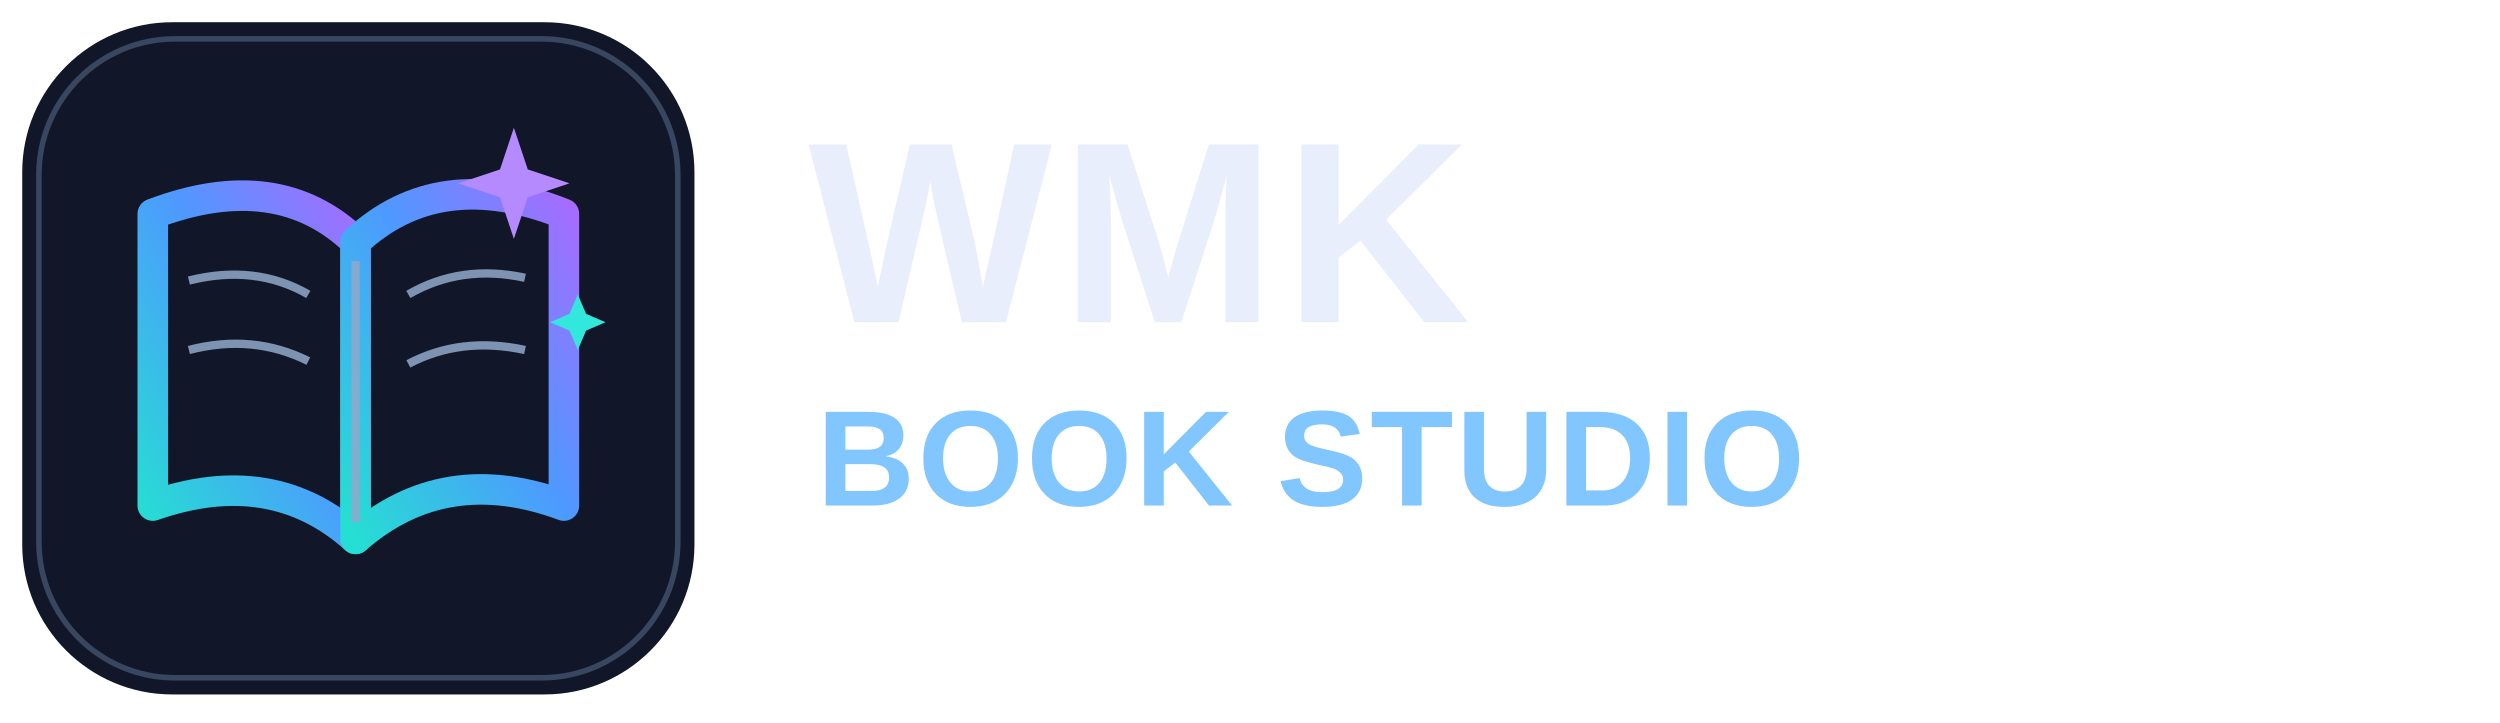
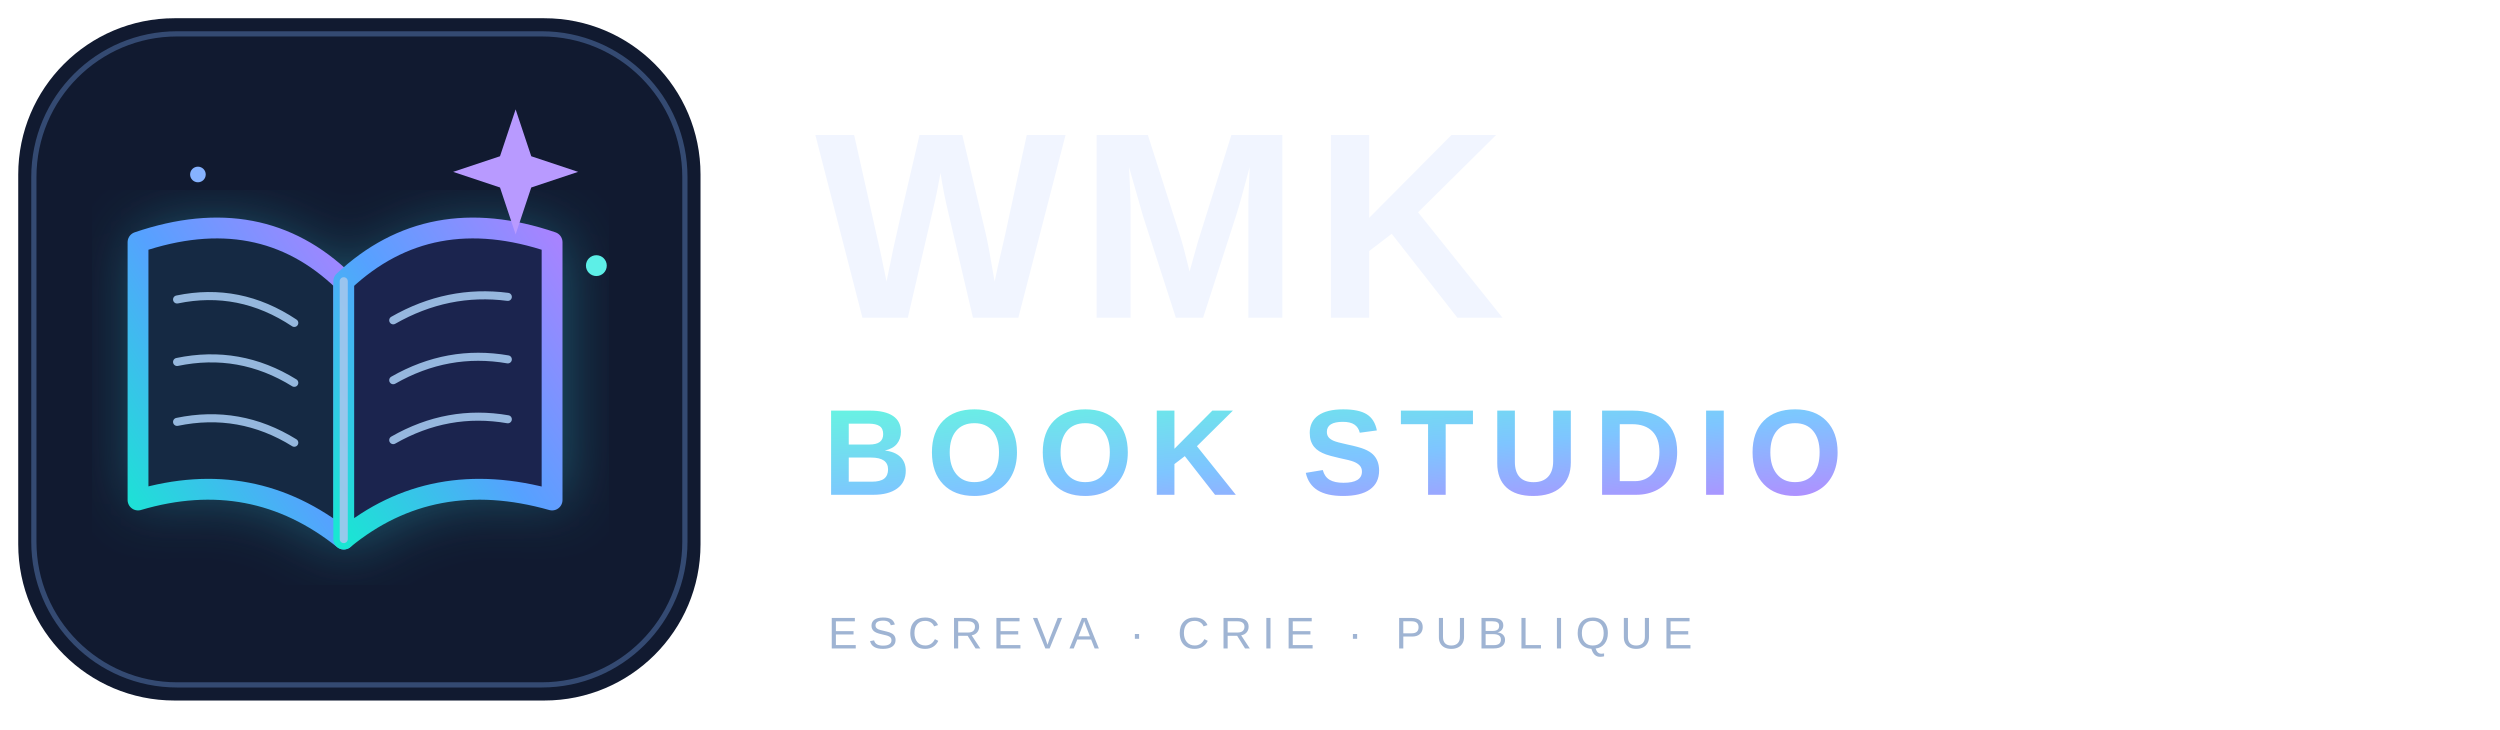
- <svg xmlns="http://www.w3.org/2000/svg" viewBox="0 0 900 260" role="img" aria-labelledby="title desc">
+ <svg xmlns="http://www.w3.org/2000/svg" viewBox="0 0 960 280" role="img" aria-labelledby="t d">
  <defs>
-     <linearGradient id="g" x1="0" y1="1" x2="1" y2="0">
-       <stop stop-color="#26ded3" />
-       <stop offset=".55" stop-color="#4e99ff" />
-       <stop offset="1" stop-color="#a56cff" />
+     <linearGradient id="page" x1="0%" y1="100%" x2="100%" y2="0%">
+       <stop stop-color="#19e6d3" />
+       <stop offset=".5" stop-color="#56a1ff" />
+       <stop offset="1" stop-color="#a883ff" />
    </linearGradient>
-     <filter id="shadow" x="-50%" y="-50%" width="200%" height="200%">
-       <feGaussianBlur stdDeviation="8" />
+     <linearGradient id="brand" x1="0%" y1="0%" x2="100%" y2="100%">
+       <stop stop-color="#67f3e2" />
+       <stop offset=".53" stop-color="#7ec5ff" />
+       <stop offset="1" stop-color="#b08fff" />
+     </linearGradient>
+     <filter id="glow">
+       <feGaussianBlur stdDeviation="11" />
    </filter>
  </defs>
-   <rect x="8" y="8" width="242" height="242" rx="54" fill="#111728" />
-   <rect x="14" y="14" width="230" height="230" rx="49" fill="none" stroke="#384660" stroke-width="2" />
-   <path d="M55 77Q100 60 128 87L128 194Q98 167 55 182Z" fill="none" stroke="url(#g)" stroke-width="11" stroke-linejoin="round" />
-   <path d="M128 87Q158 59 203 77L203 182Q160 166 128 194Z" fill="none" stroke="url(#g)" stroke-width="11" stroke-linejoin="round" />
-   <path d="M128 94v94M68 101q24-6 43 5M68 126q23-6 43 4M147 106q19-11 42-6M147 131q19-10 42-5" stroke="#90a8ca" stroke-width="3" fill="none" opacity=".85" />
-   <path d="m185 46 5 15 15 5-15 5-5 15-5-15-15-5 15-5Z" fill="#b68aff" />
-   <path d="m208 106 3 7 7 3-7 3-3 7-3-7-7-3 7-3Z" fill="#32e8dc" />
-   <text x="291" y="116" font-family="Arial,DejaVu Sans,sans-serif" font-weight="900" font-size="93" letter-spacing="3" fill="#e8eefb">WMK</text>
-   <text x="294" y="182" font-family="Arial,DejaVu Sans,sans-serif" font-weight="700" font-size="49" letter-spacing="1" fill="#82c6ff">BOOK STUDIO</text>
-   <path d="M294 208h494" stroke="url(#g)" stroke-width="5" stroke-linecap="round" />
+   <rect x="7" y="7" width="262" height="262" rx="60" fill="#111a30" />
+   <rect x="13" y="13" width="250" height="250" rx="55" stroke="#344a72" stroke-width="2" fill="none" />
+   <path d="M52 92q45-18 81 15 38-32 84-15v102q-47-13-84 18-36-31-81-18Z" fill="#33d4e8" opacity=".33" filter="url(#glow)" />
+   <path d="M53 93q47-16 79 15v99q-35-28-79-15Z" fill="#152943" stroke="url(#page)" stroke-width="8" stroke-linejoin="round" />
+   <path d="M132 108q33-31 80-15v99q-46-13-80 15Z" fill="#1b244e" stroke="url(#page)" stroke-width="8" stroke-linejoin="round" />
+   <path d="M132 108v99M68 115q24-5 45 9M68 139q24-5 45 8M68 162q24-5 45 8M151 123q21-12 44-9M151 146q21-12 44-8M151 169q21-12 44-8" fill="none" stroke="#a3c7ed" stroke-width="3.1" stroke-linecap="round" opacity=".9" />
+   <path d="m198 42 6 18 18 6-18 6-6 18-6-18-18-6 18-6Z" fill="#b89aff" />
+   <circle cx="229" cy="102" r="4" fill="#5defe7" />
+   <circle cx="76" cy="67" r="3" fill="#86b2ff" />
+   <text x="313" y="122" font-family="Arial,Helvetica,sans-serif" font-size="102" font-weight="900" letter-spacing="5" fill="#f1f5ff">WMK</text>
+   <text x="316" y="190" font-family="Arial,Helvetica,sans-serif" font-size="47" font-weight="800" letter-spacing="6" fill="url(#brand)">BOOK STUDIO</text>
+   <path d="M318 216H861" stroke="url(#brand)" stroke-width="5" stroke-linecap="round" />
+   <text x="318" y="249" font-family="Arial,Helvetica,sans-serif" font-size="17" letter-spacing="4" fill="#9fb4d3">ESCREVA · CRIE · PUBLIQUE</text>
</svg>
